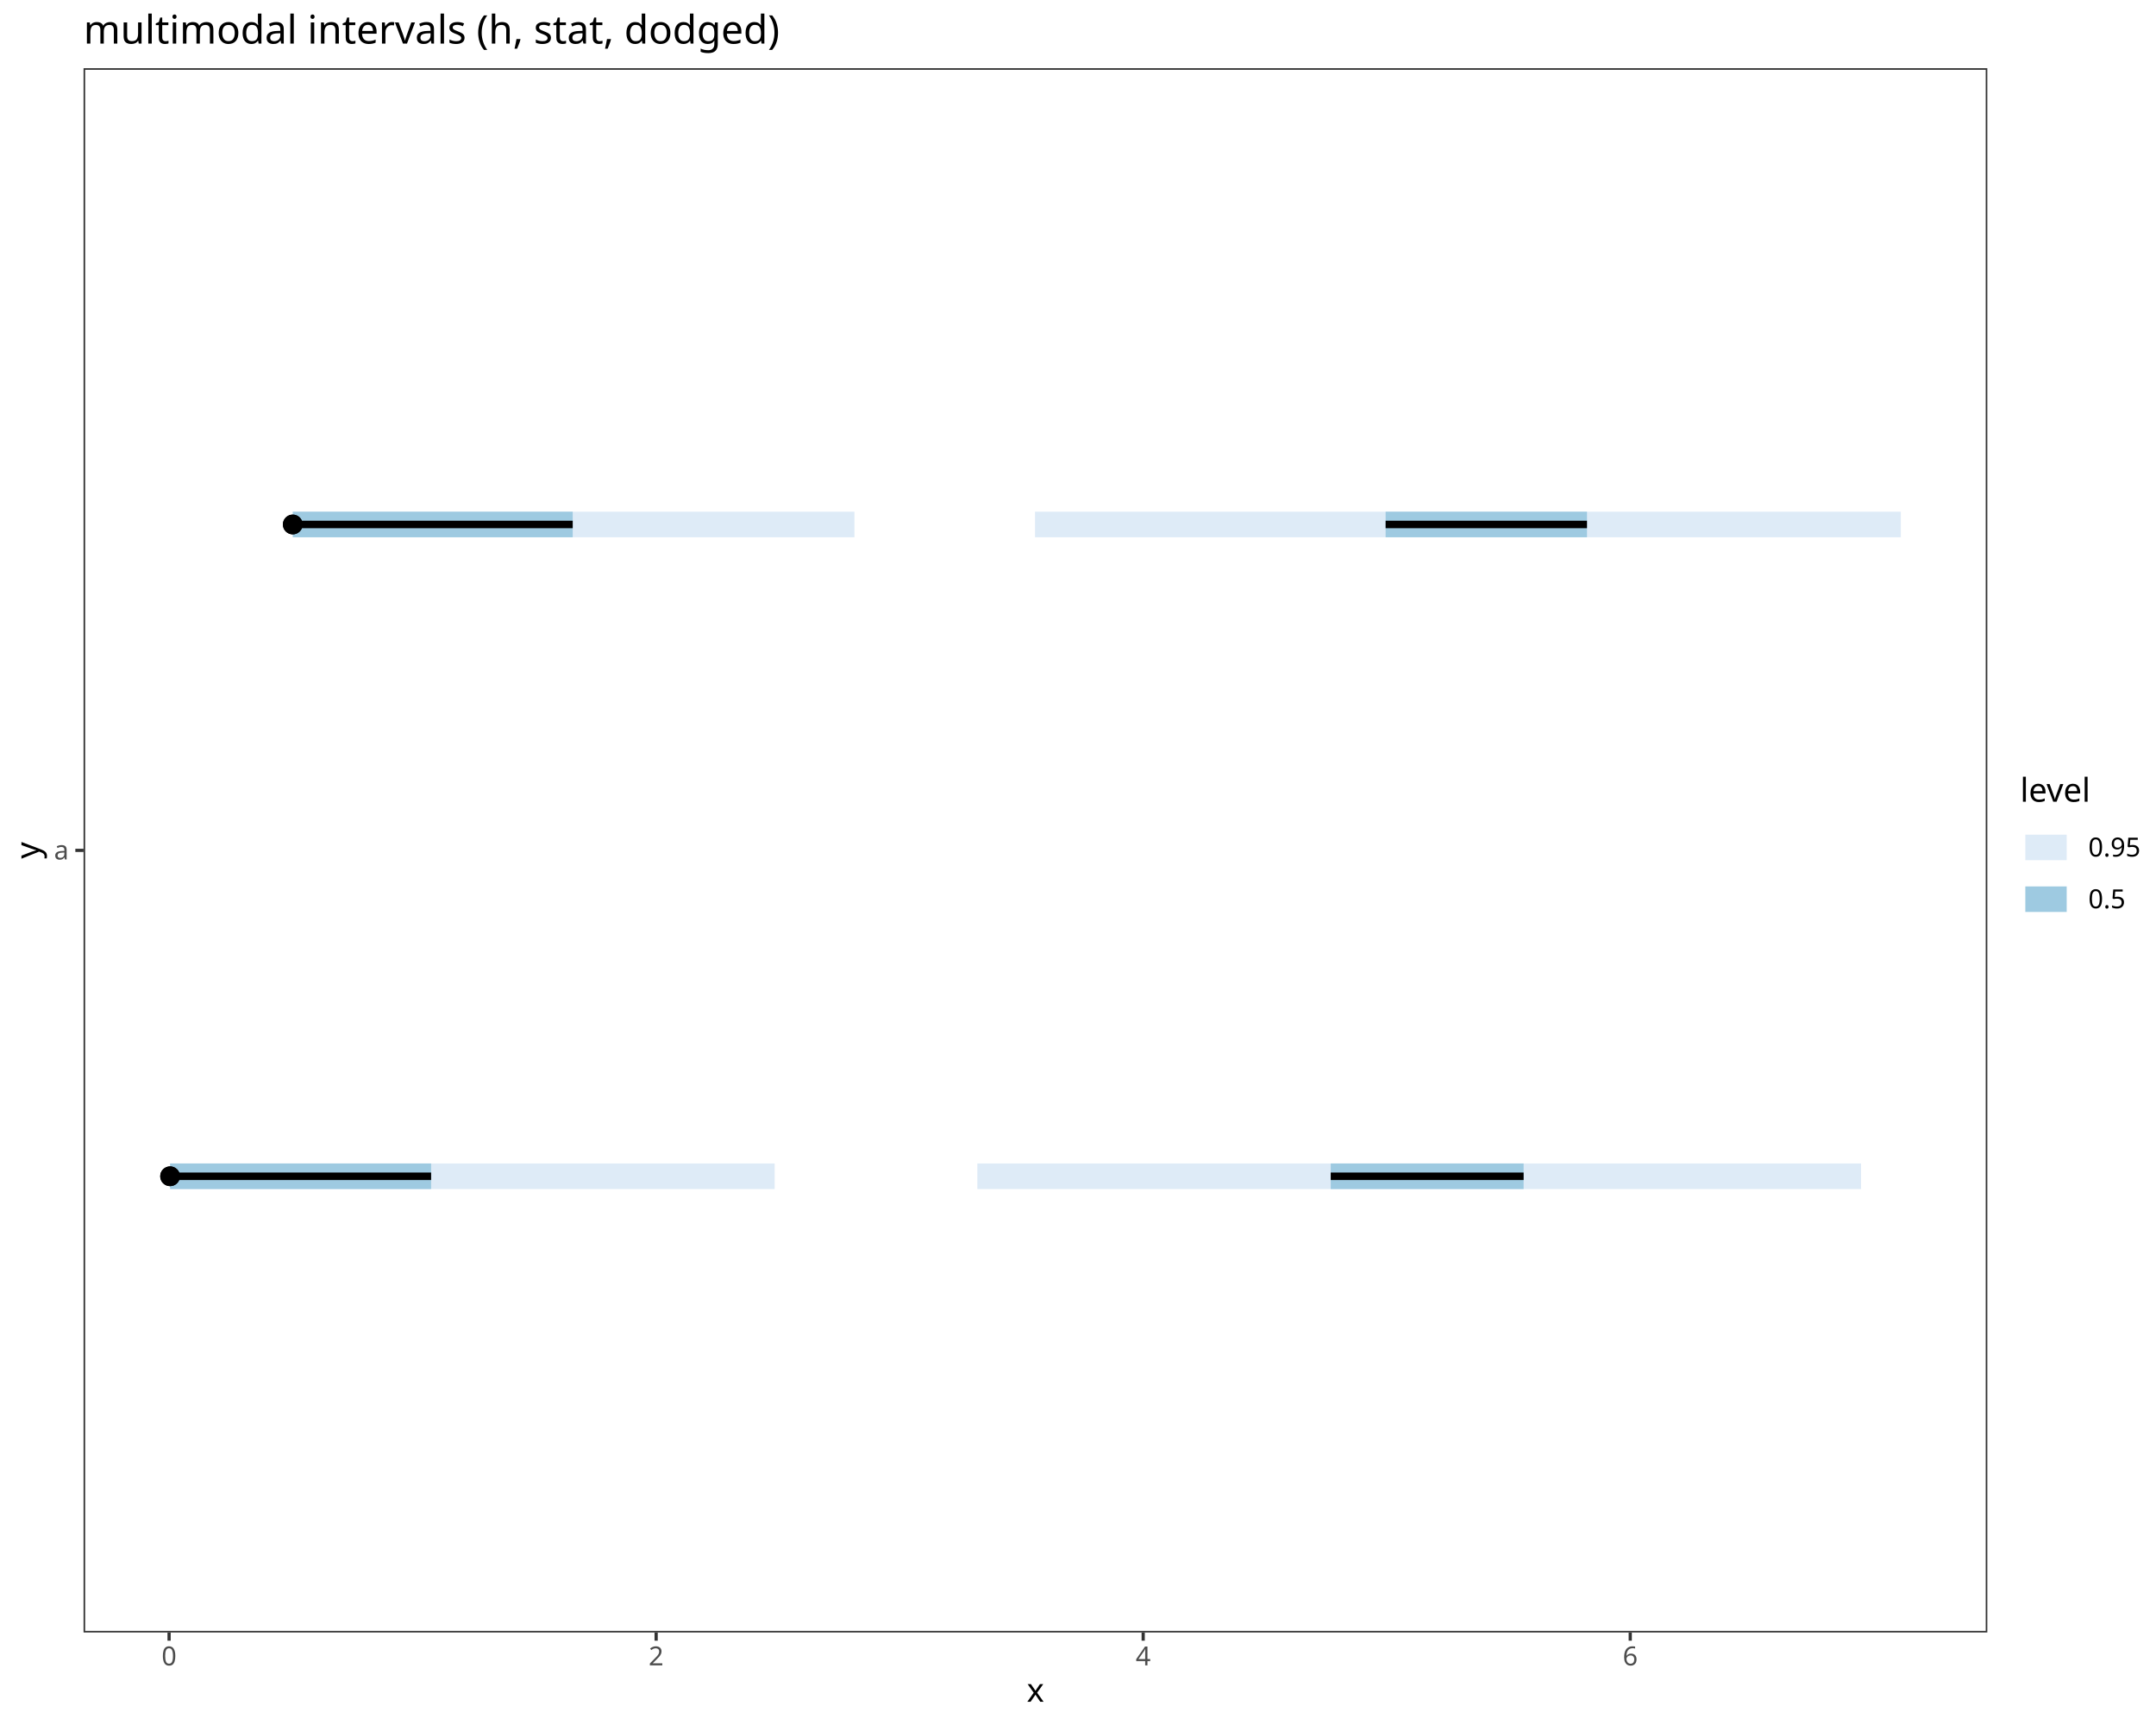
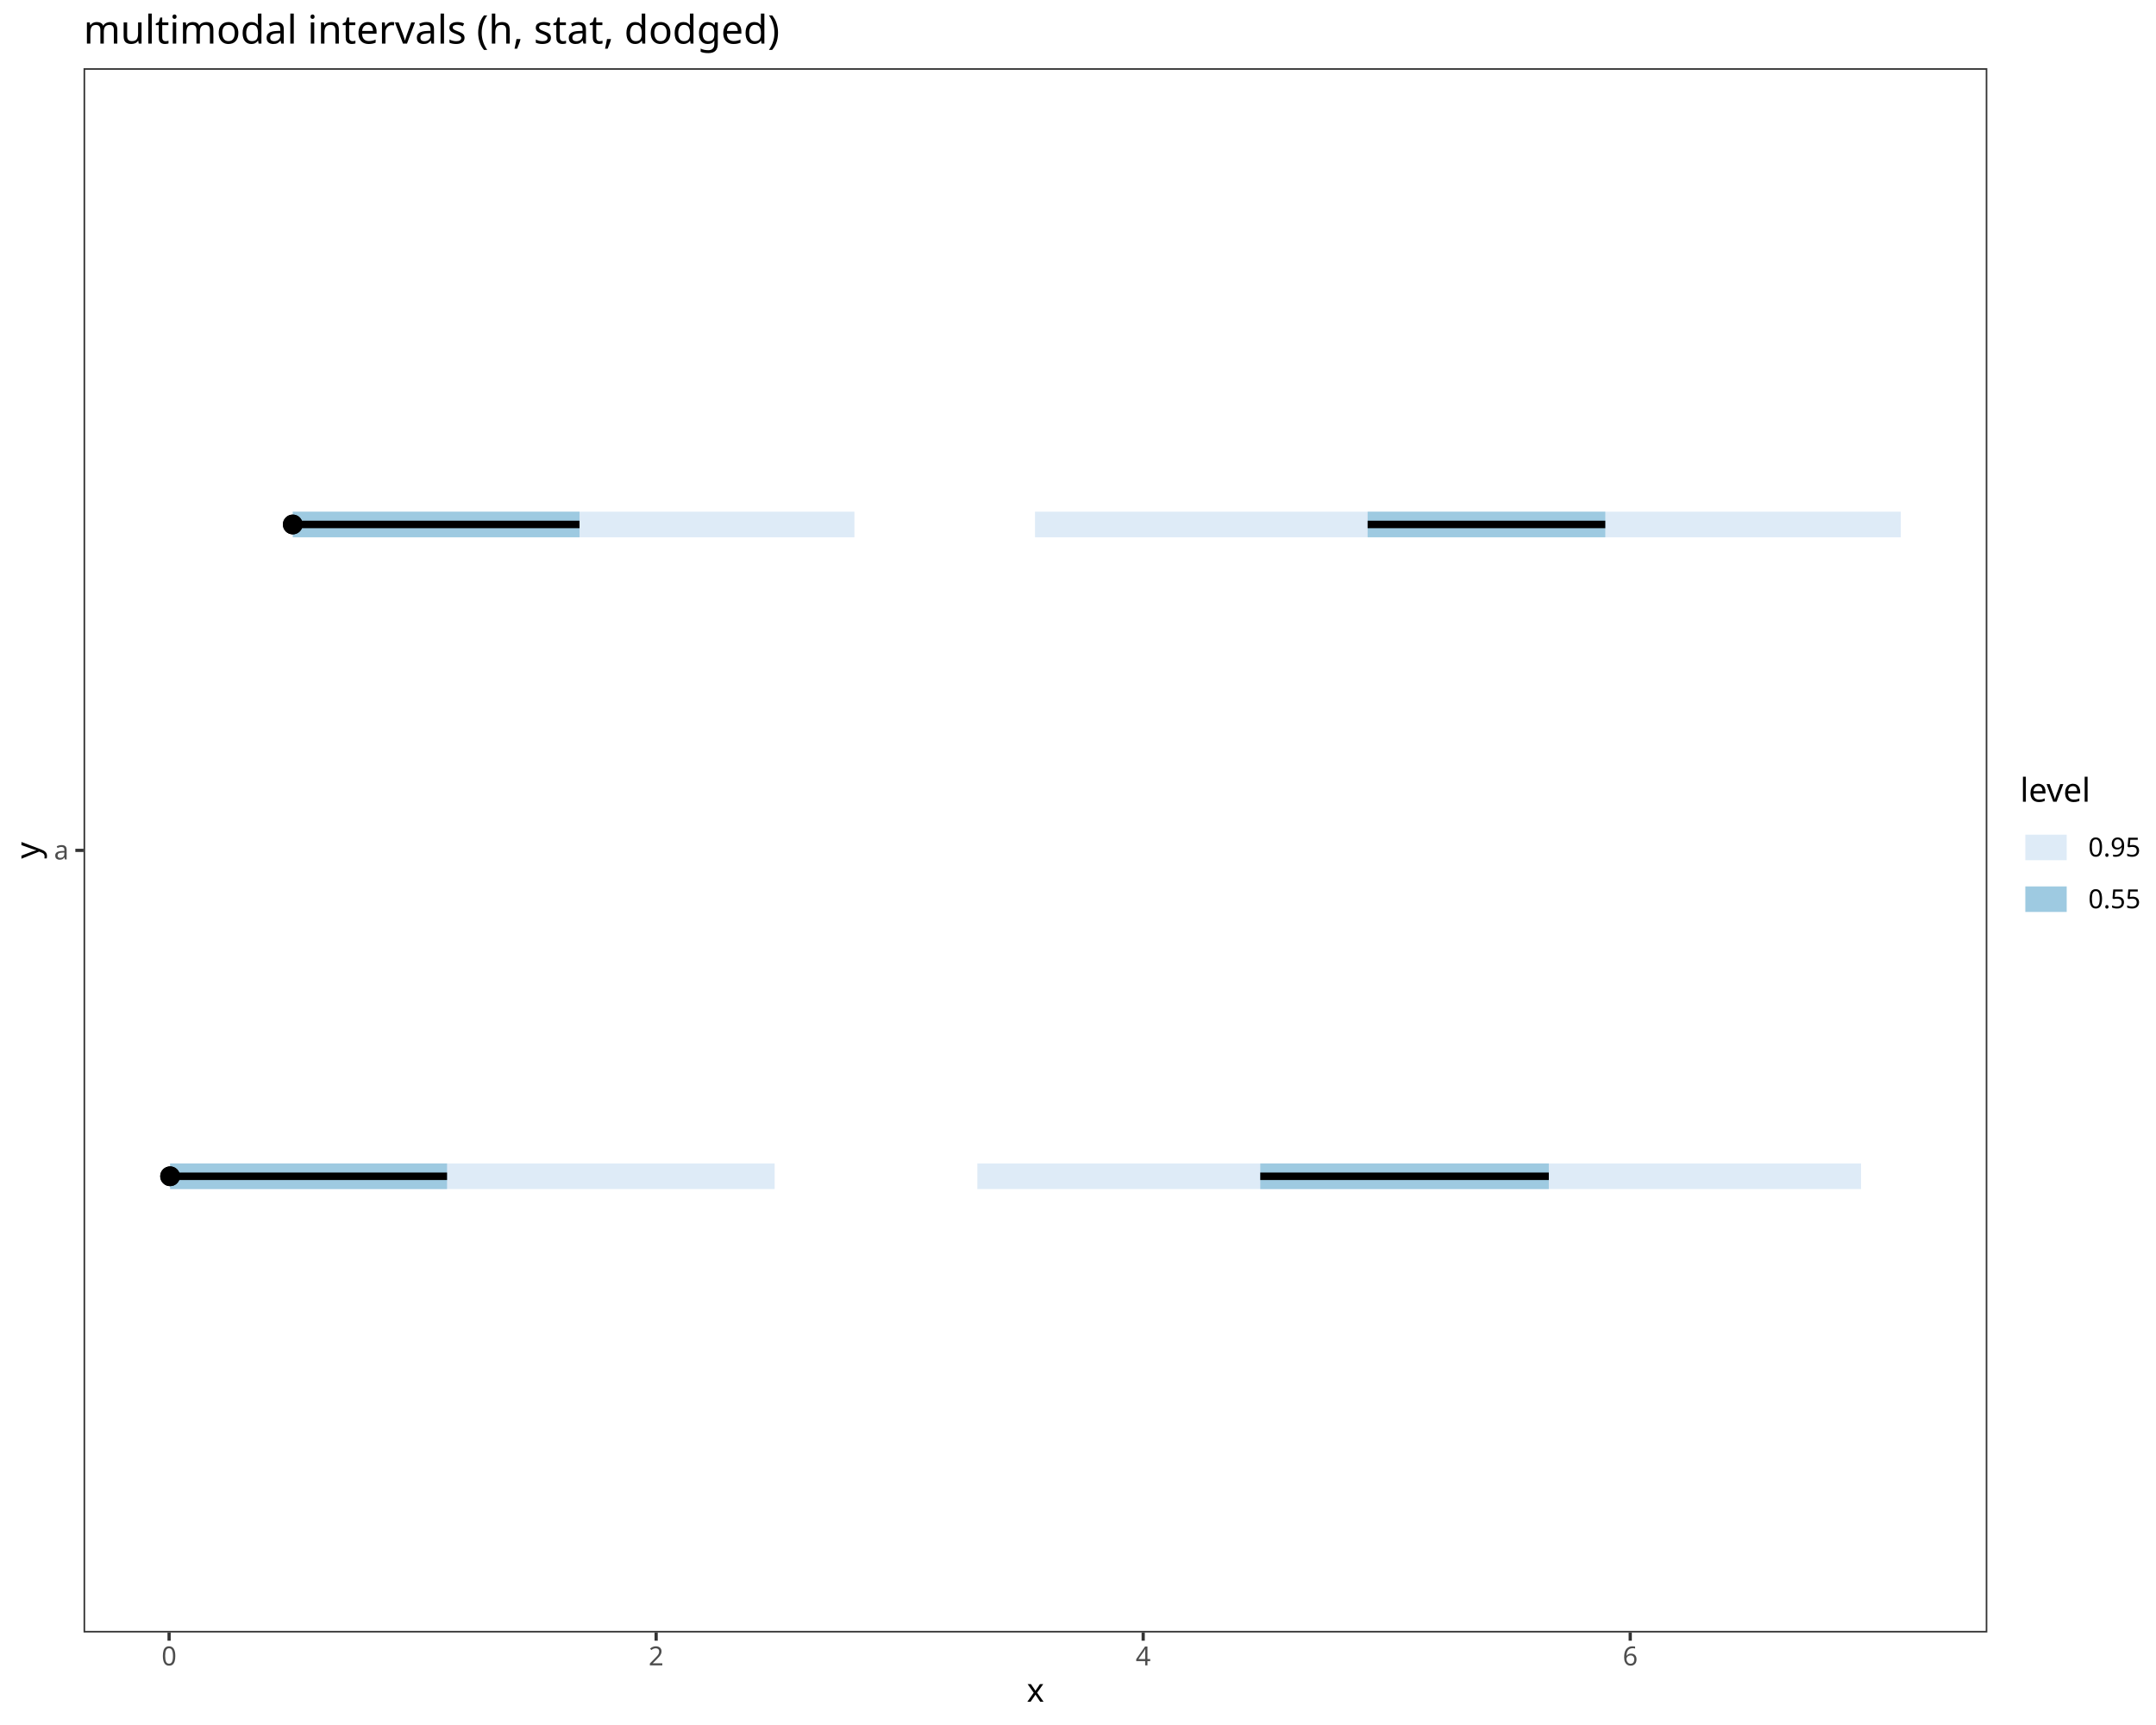
<svg xmlns="http://www.w3.org/2000/svg" class="svglite" data-engine-version="2.0" width="720.00pt" height="576.00pt" viewBox="0 0 720.00 576.00">
  <defs>
    <style type="text/css">
    .svglite line, .svglite polyline, .svglite polygon, .svglite path, .svglite rect, .svglite circle {
      fill: none;
      stroke: #000000;
      stroke-linecap: round;
      stroke-linejoin: round;
      stroke-miterlimit: 10.00;
    }
  </style>
  </defs>
  <rect width="100%" height="100%" style="stroke: none; fill: #FFFFFF;" />
  <defs>
    <clipPath id="cpMC4wMHw3MjAuMDB8MC4wMHw1NzYuMDA=">
      <rect x="0.00" y="0.00" width="720.00" height="576.00" />
    </clipPath>
  </defs>
  <g clip-path="url(#cpMC4wMHw3MjAuMDB8MC4wMHw1NzYuMDA=)">
    <rect x="0.00" y="0.00" width="720.00" height="576.00" style="stroke-width: 1.07; stroke: #FFFFFF; fill: #FFFFFF;" />
  </g>
  <defs>
    <clipPath id="cpMjcuOTB8NjYzLjY3fDIyLjc4fDU0NS4xMQ==">
      <rect x="27.90" y="22.78" width="635.77" height="522.33" />
    </clipPath>
  </defs>
  <g clip-path="url(#cpMjcuOTB8NjYzLjY3fDIyLjc4fDU0NS4xMQ==)">
    <rect x="27.90" y="22.78" width="635.77" height="522.33" style="stroke-width: 1.07; stroke: none; fill: #FFFFFF;" />
    <line x1="326.39" y1="392.77" x2="621.50" y2="392.77" style="stroke-width: 8.54; stroke: #DEEBF7; stroke-linecap: butt;" />
    <line x1="345.64" y1="175.13" x2="634.78" y2="175.13" style="stroke-width: 8.54; stroke: #DEEBF7; stroke-linecap: butt;" />
    <line x1="56.81" y1="392.77" x2="258.69" y2="392.77" style="stroke-width: 8.54; stroke: #DEEBF7; stroke-linecap: butt;" />
    <line x1="97.78" y1="175.13" x2="285.34" y2="175.13" style="stroke-width: 8.54; stroke: #DEEBF7; stroke-linecap: butt;" />
-     <line x1="97.78" y1="175.13" x2="191.26" y2="175.13" style="stroke-width: 8.54; stroke: #9ECAE1; stroke-linecap: butt;" />
-     <line x1="56.81" y1="392.77" x2="143.97" y2="392.77" style="stroke-width: 8.54; stroke: #9ECAE1; stroke-linecap: butt;" />
-     <line x1="462.73" y1="175.13" x2="529.98" y2="175.13" style="stroke-width: 8.54; stroke: #9ECAE1; stroke-linecap: butt;" />
-     <line x1="444.40" y1="392.77" x2="508.81" y2="392.77" style="stroke-width: 8.54; stroke: #9ECAE1; stroke-linecap: butt;" />
-     <line x1="97.78" y1="175.13" x2="191.26" y2="175.13" style="stroke-width: 2.49; stroke-linecap: butt;" />
-     <line x1="56.81" y1="392.77" x2="143.97" y2="392.77" style="stroke-width: 2.49; stroke-linecap: butt;" />
-     <line x1="462.73" y1="175.13" x2="529.98" y2="175.13" style="stroke-width: 2.49; stroke-linecap: butt;" />
-     <line x1="444.40" y1="392.77" x2="508.81" y2="392.77" style="stroke-width: 2.49; stroke-linecap: butt;" />
+     <line x1="420.87" y1="392.77" x2="517.23" y2="392.77" style="stroke-width: 8.54; stroke: #9ECAE1; stroke-linecap: butt;" />
+     <line x1="97.78" y1="175.13" x2="193.53" y2="175.13" style="stroke-width: 8.54; stroke: #9ECAE1; stroke-linecap: butt;" />
+     <line x1="56.81" y1="392.77" x2="149.29" y2="392.77" style="stroke-width: 8.54; stroke: #9ECAE1; stroke-linecap: butt;" />
+     <line x1="456.72" y1="175.13" x2="536.09" y2="175.13" style="stroke-width: 8.54; stroke: #9ECAE1; stroke-linecap: butt;" />
+     <line x1="420.87" y1="392.77" x2="517.23" y2="392.77" style="stroke-width: 2.49; stroke-linecap: butt;" />
+     <line x1="97.78" y1="175.13" x2="193.53" y2="175.13" style="stroke-width: 2.49; stroke-linecap: butt;" />
+     <line x1="56.81" y1="392.77" x2="149.29" y2="392.77" style="stroke-width: 2.49; stroke-linecap: butt;" />
+     <line x1="456.72" y1="175.13" x2="536.09" y2="175.13" style="stroke-width: 2.49; stroke-linecap: butt;" />
+     <circle cx="56.80" cy="392.77" r="2.77" style="stroke-width: 1.06; fill: #000000;" />
    <circle cx="97.77" cy="175.13" r="2.77" style="stroke-width: 1.06; fill: #000000;" />
    <circle cx="56.80" cy="392.77" r="2.77" style="stroke-width: 1.06; fill: #000000;" />
    <circle cx="97.77" cy="175.13" r="2.77" style="stroke-width: 1.06; fill: #000000;" />
-     <circle cx="56.80" cy="392.77" r="2.77" style="stroke-width: 1.06; fill: #000000;" />
    <rect x="27.90" y="22.78" width="635.77" height="522.33" style="stroke-width: 1.07; stroke: #333333;" />
  </g>
  <g clip-path="url(#cpMC4wMHw3MjAuMDB8MC4wMHw1NzYuMDA=)">
    <text x="22.97" y="286.98" text-anchor="end" style="font-size: 8.80px; fill: #4D4D4D; font-family: sans;" textLength="4.89px" lengthAdjust="spacingAndGlyphs">a</text>
    <polyline points="25.16,283.95 27.90,283.95 " style="stroke-width: 1.07; stroke: #333333; stroke-linecap: butt;" />
    <polyline points="56.47,547.85 56.47,545.11 " style="stroke-width: 1.07; stroke: #333333; stroke-linecap: butt;" />
    <polyline points="219.12,547.85 219.12,545.11 " style="stroke-width: 1.07; stroke: #333333; stroke-linecap: butt;" />
    <polyline points="381.77,547.85 381.77,545.11 " style="stroke-width: 1.07; stroke: #333333; stroke-linecap: butt;" />
    <polyline points="544.42,547.85 544.42,545.11 " style="stroke-width: 1.07; stroke: #333333; stroke-linecap: butt;" />
    <text x="56.47" y="556.10" text-anchor="middle" style="font-size: 8.80px; fill: #4D4D4D; font-family: sans;" textLength="4.89px" lengthAdjust="spacingAndGlyphs">0</text>
    <text x="219.12" y="556.10" text-anchor="middle" style="font-size: 8.80px; fill: #4D4D4D; font-family: sans;" textLength="4.89px" lengthAdjust="spacingAndGlyphs">2</text>
    <text x="381.77" y="556.10" text-anchor="middle" style="font-size: 8.80px; fill: #4D4D4D; font-family: sans;" textLength="4.89px" lengthAdjust="spacingAndGlyphs">4</text>
    <text x="544.42" y="556.10" text-anchor="middle" style="font-size: 8.80px; fill: #4D4D4D; font-family: sans;" textLength="4.89px" lengthAdjust="spacingAndGlyphs">6</text>
    <text x="345.79" y="568.24" text-anchor="middle" style="font-size: 11.00px; font-family: sans;" textLength="5.50px" lengthAdjust="spacingAndGlyphs">x</text>
    <text transform="translate(13.05,283.95) rotate(-90)" text-anchor="middle" style="font-size: 11.00px; font-family: sans;" textLength="5.50px" lengthAdjust="spacingAndGlyphs">y</text>
    <rect x="674.63" y="259.00" width="39.89" height="49.89" style="stroke-width: 1.07; stroke: none; fill: #FFFFFF;" />
    <text x="674.63" y="267.71" style="font-size: 11.00px; font-family: sans;" textLength="22.62px" lengthAdjust="spacingAndGlyphs">level</text>
    <rect x="674.63" y="274.33" width="17.28" height="17.28" style="stroke-width: 1.07; stroke: none; fill: #FFFFFF;" />
    <line x1="676.36" y1="282.97" x2="690.18" y2="282.97" style="stroke-width: 8.54; stroke: #DEEBF7; stroke-linecap: butt;" />
    <rect x="674.63" y="291.61" width="17.28" height="17.28" style="stroke-width: 1.07; stroke: none; fill: #FFFFFF;" />
    <line x1="676.36" y1="300.25" x2="690.18" y2="300.25" style="stroke-width: 8.54; stroke: #9ECAE1; stroke-linecap: butt;" />
    <text x="697.39" y="286.00" style="font-size: 8.80px; font-family: sans;" textLength="17.13px" lengthAdjust="spacingAndGlyphs">0.95</text>
-     <text x="697.39" y="303.28" style="font-size: 8.80px; font-family: sans;" textLength="12.23px" lengthAdjust="spacingAndGlyphs">0.5</text>
+     <text x="697.39" y="303.28" style="font-size: 8.80px; font-family: sans;" textLength="17.13px" lengthAdjust="spacingAndGlyphs">0.55</text>
    <text x="27.90" y="14.56" style="font-size: 13.20px; font-family: sans;" textLength="216.45px" lengthAdjust="spacingAndGlyphs">multimodal intervals (h, stat, dodged)</text>
  </g>
</svg>
